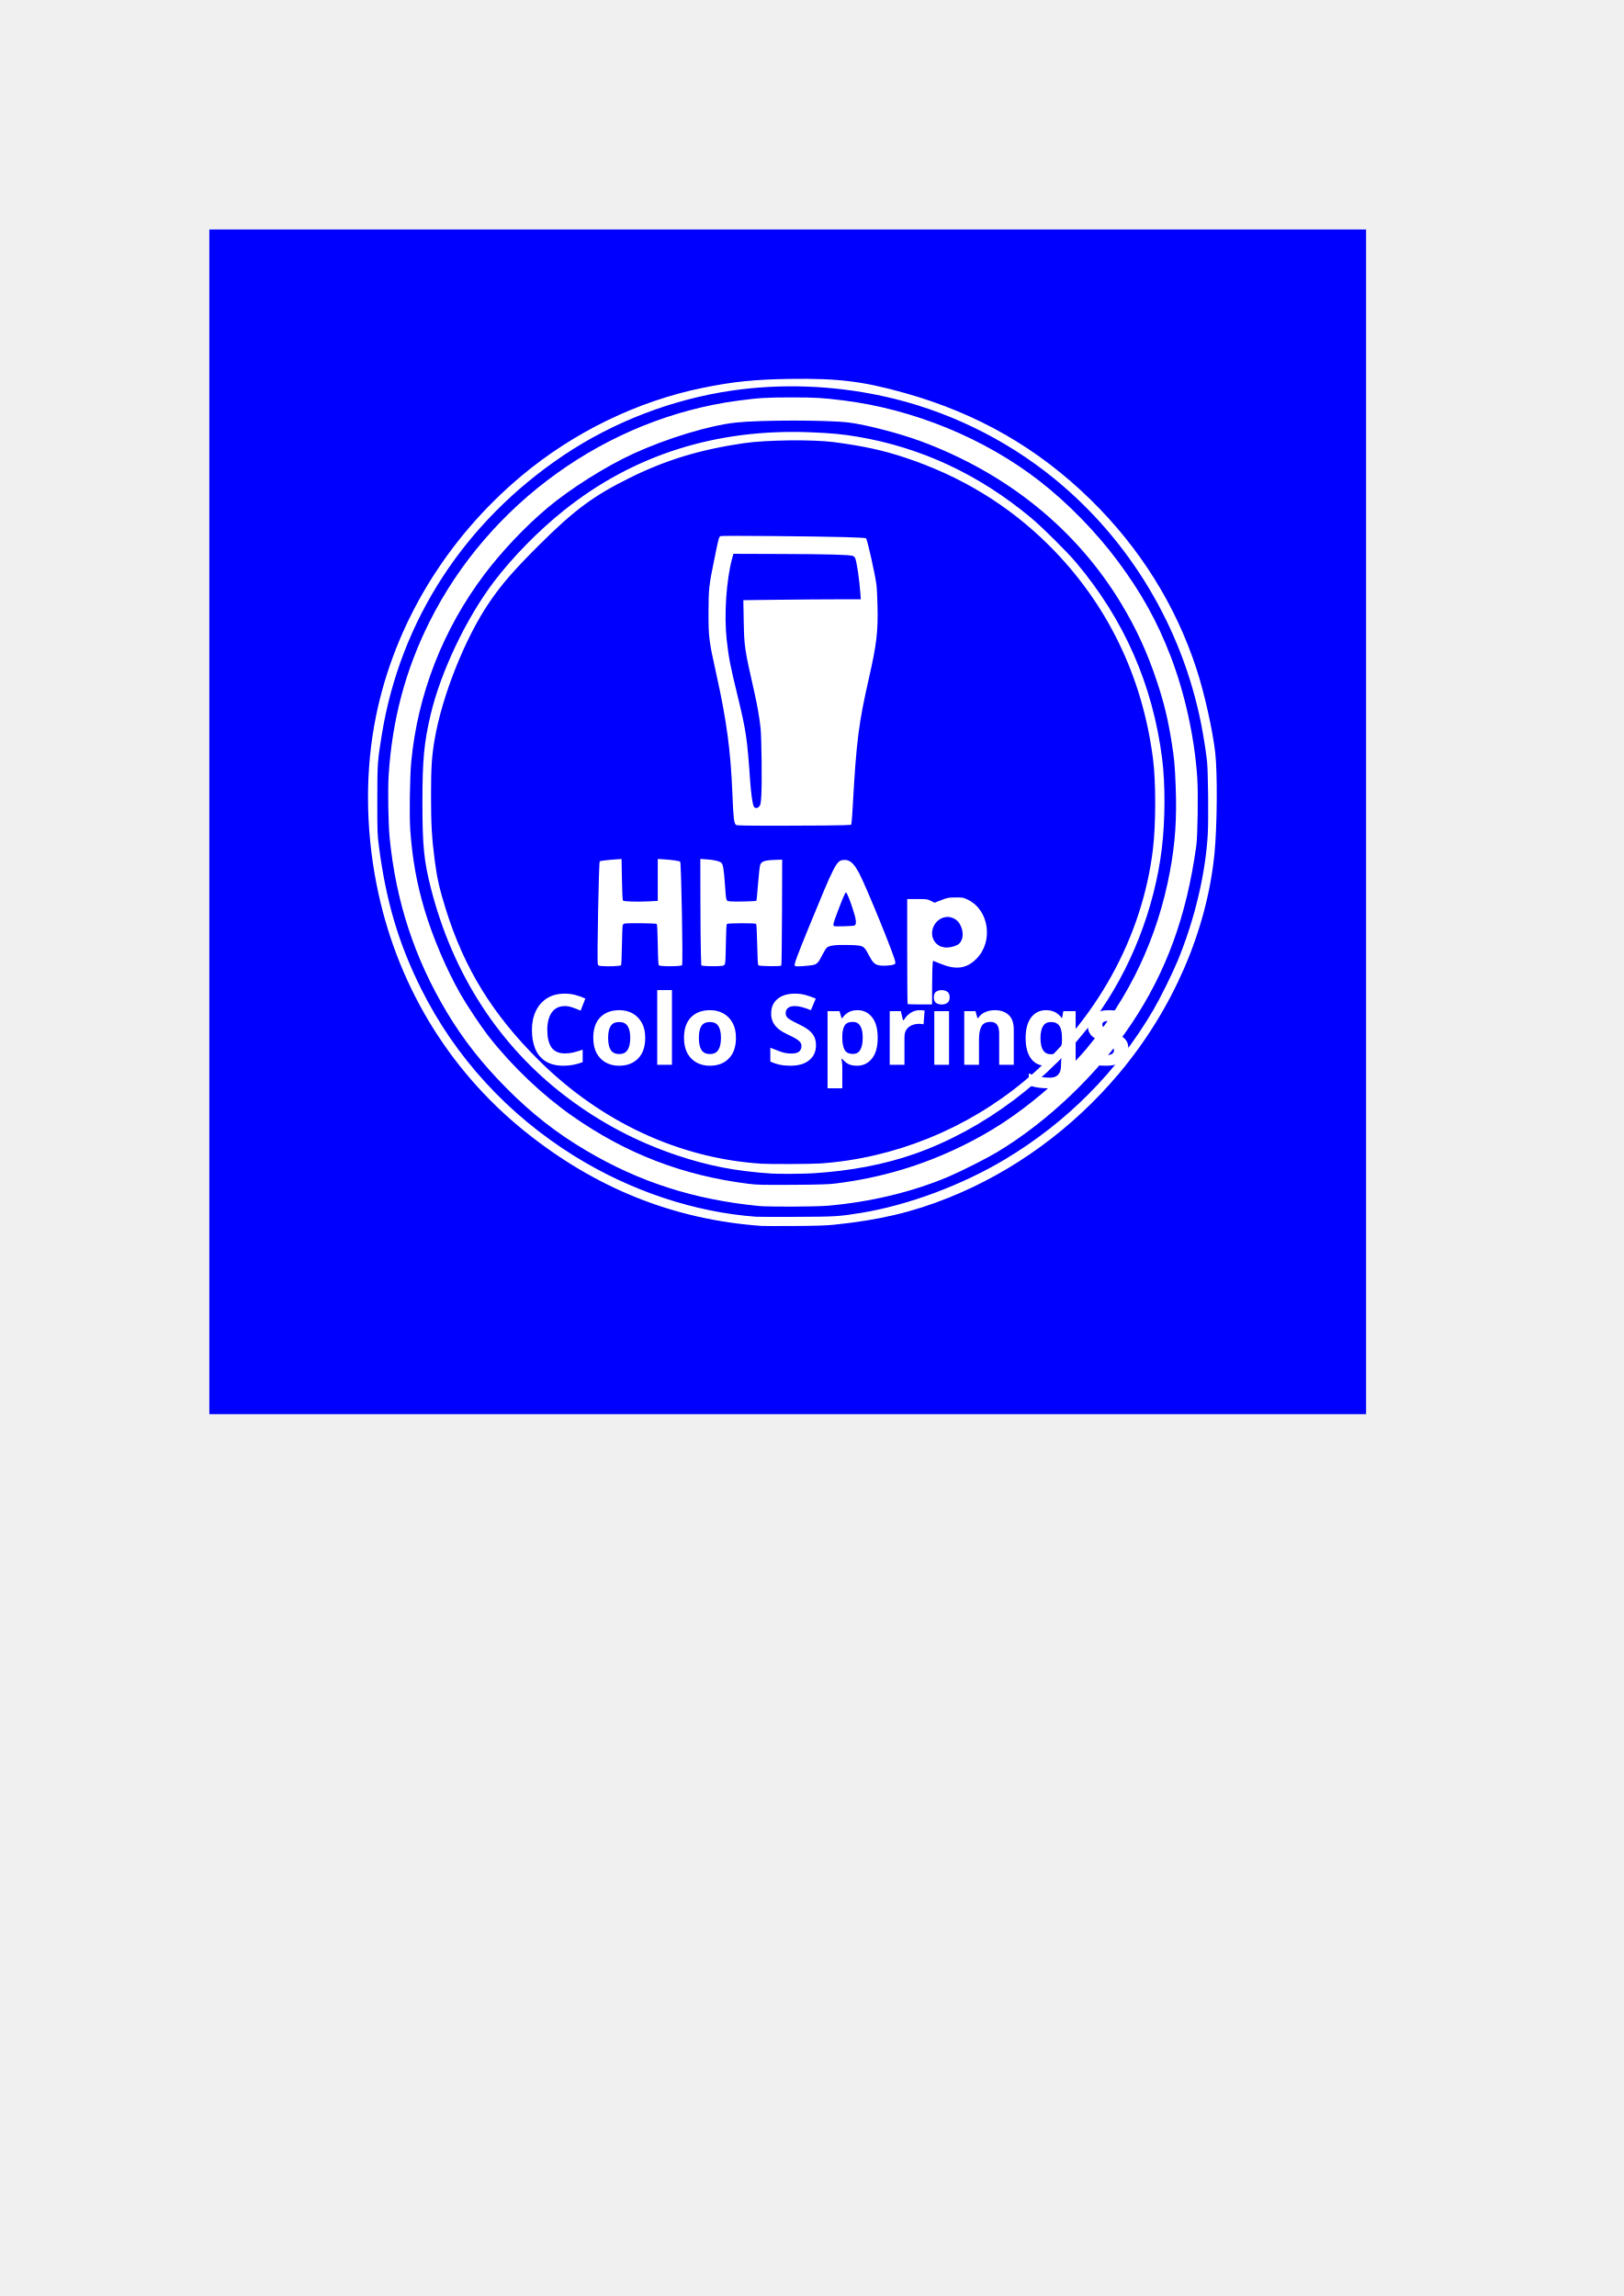
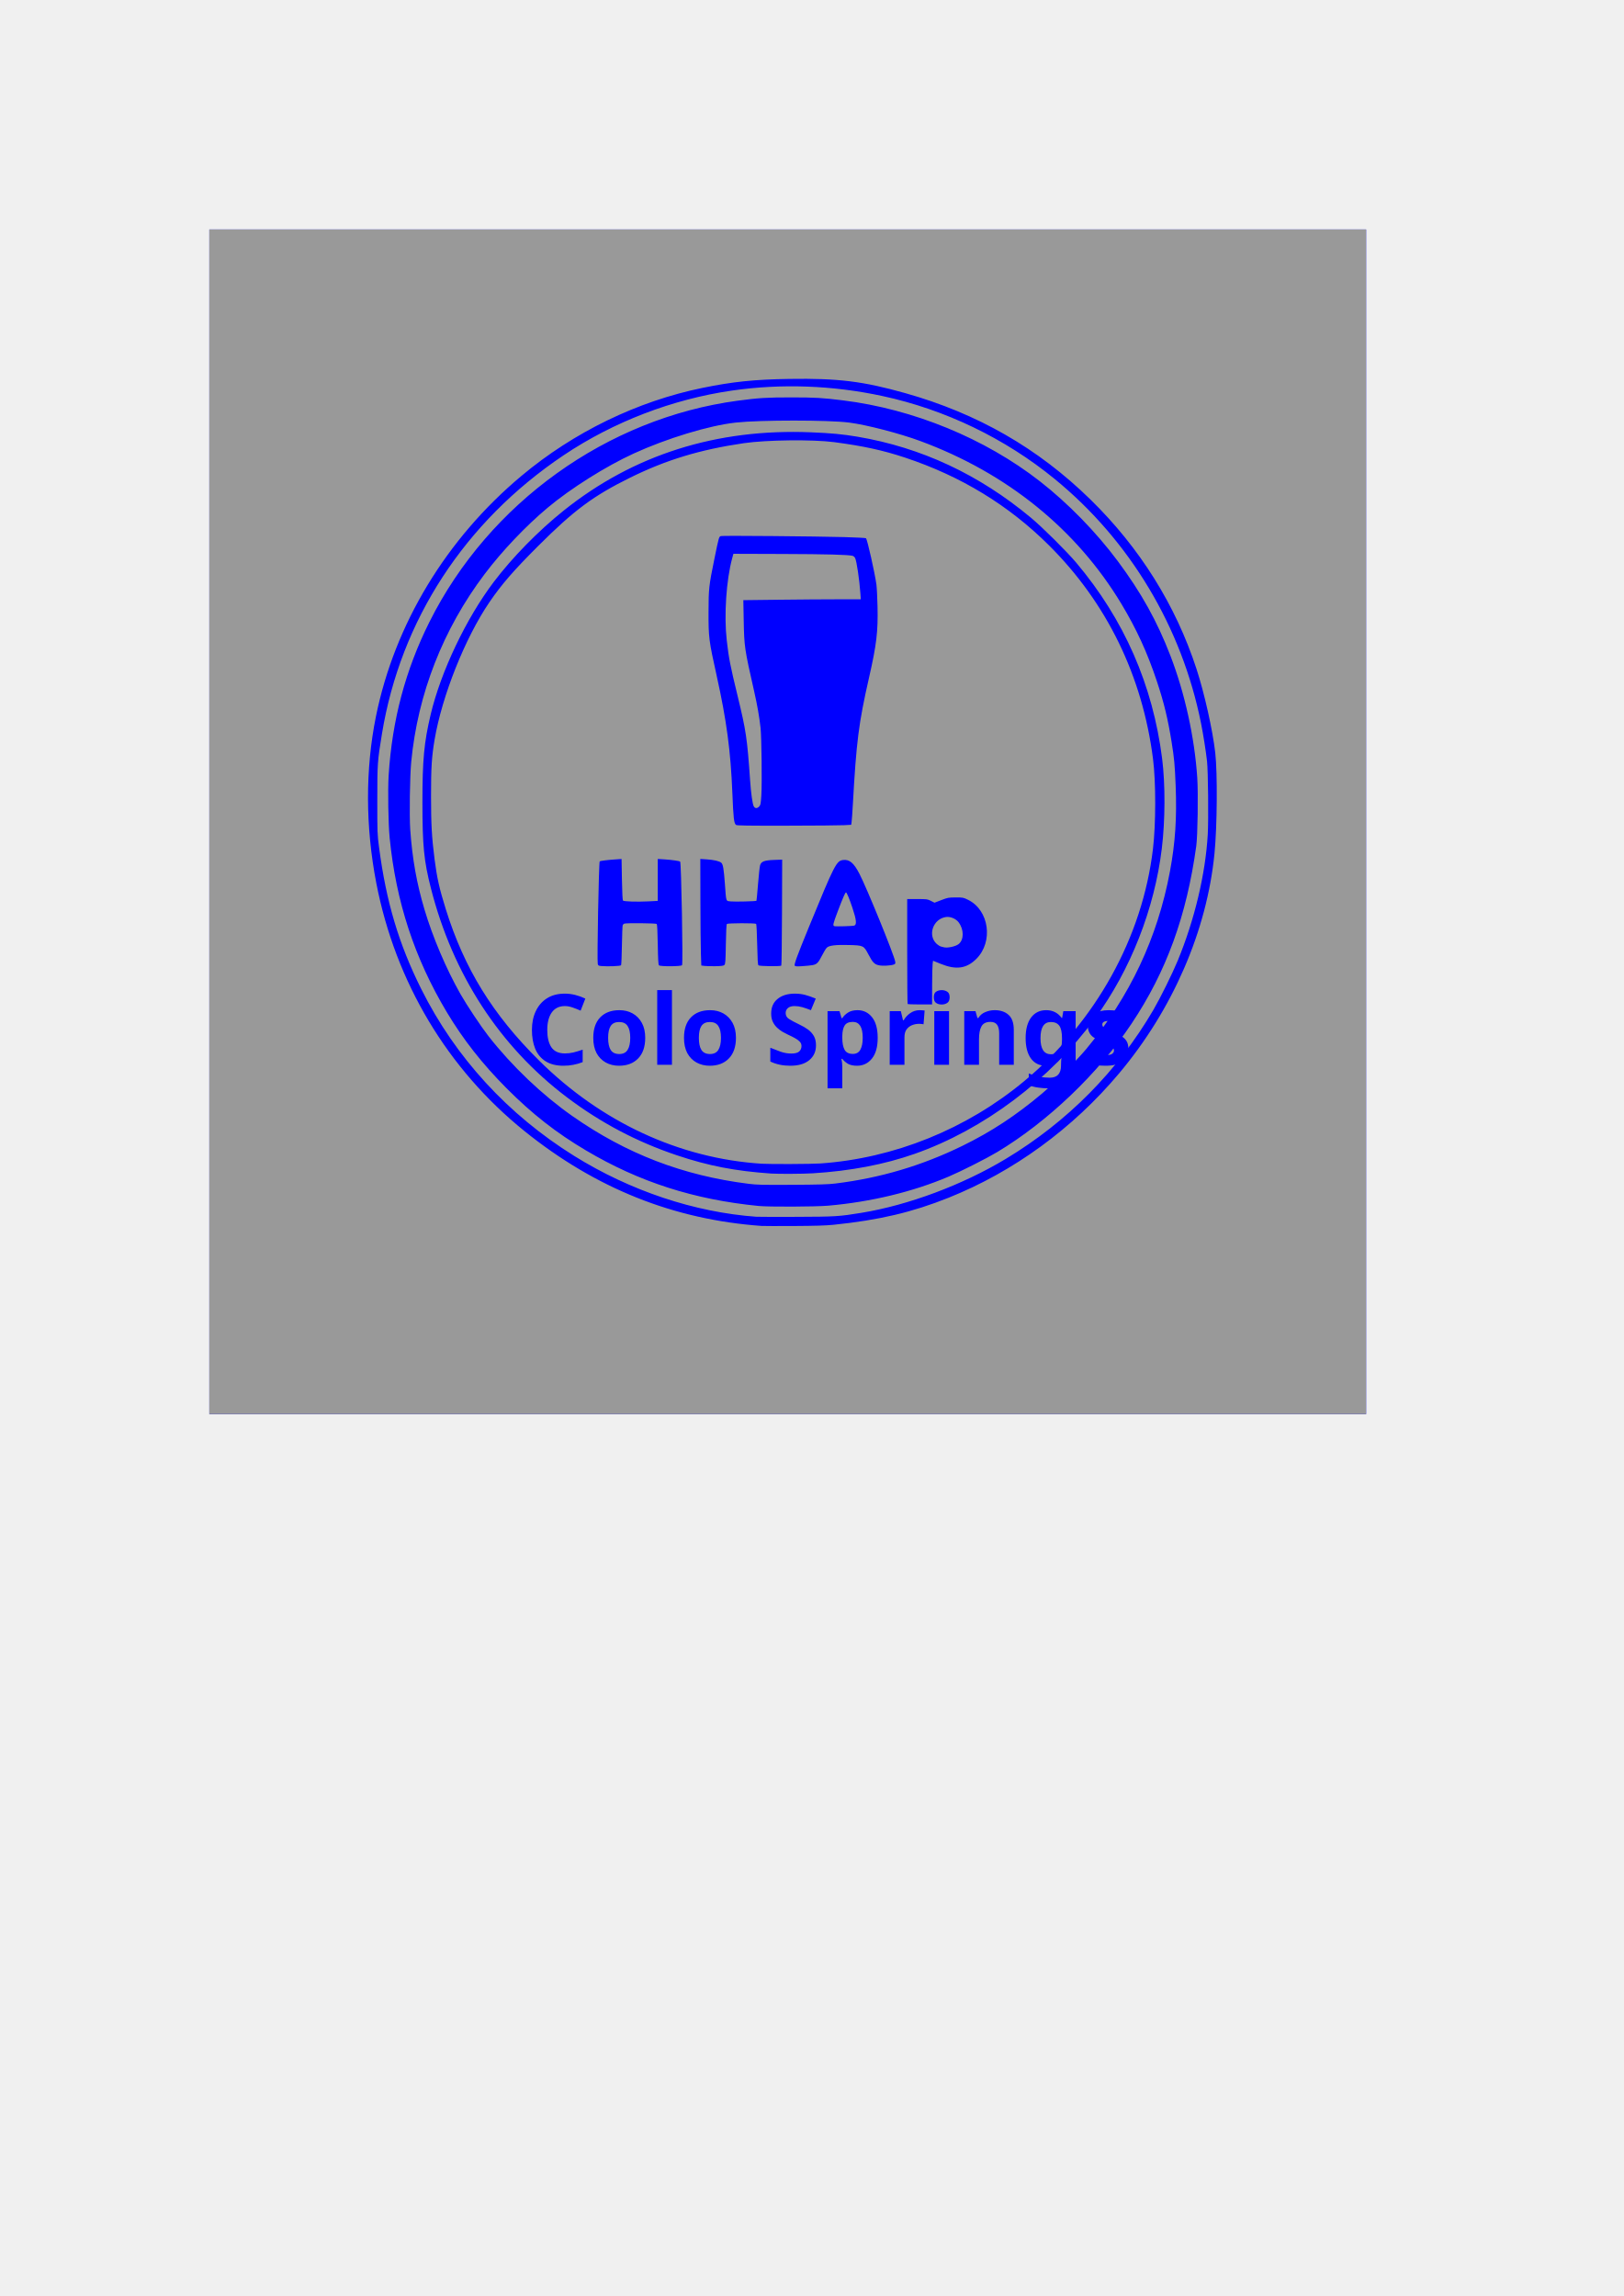
<svg xmlns="http://www.w3.org/2000/svg" width="210mm" height="297mm" viewBox="0 0 210 297" version="1.1" id="svg8">
  <defs id="defs2" />
  <g id="layer1">
-     <path id="path830" d="M 27.075,106.309 V 29.685 h 74.803 74.803 v 76.623 76.623 h -74.803 -74.803 z" style="fill:#ffffff;stroke-width:0.085" />
-     <path id="path828" d="M 27.075,106.309 V 29.685 h 74.803 74.803 v 76.623 76.623 h -74.803 -74.803 z m 80.73,52.123 c 5.887,-0.604 10.176,-1.613 14.901,-3.508 8.391,-3.364 16.039,-8.944 22.025,-16.07 6.941,-8.262 11.352,-18.427 12.343,-28.439 0.347,-3.508 0.399,-10.388 0.1,-13.039 -0.329,-2.911 -1.397,-7.685 -2.424,-10.837 -2.69,-8.257 -7.339,-15.685 -13.723,-21.929 -6.788,-6.639 -14.59,-11.119 -23.957,-13.758 -5.452,-1.536 -8.679,-1.932 -14.966,-1.837 -4.52,0.068 -7.327,0.358 -11.234,1.158 -8.443,1.73 -16.651,5.716 -23.409,11.369 -9.734,8.142 -16.422,19.196 -18.839,31.135 -1.385,6.84 -1.366,14.279 0.053,21.59 2.484,12.79 9.197,24.017 19.167,32.053 9.18,7.4 19.295,11.446 30.649,12.26 0.233,0.017 2.119,0.021 4.191,0.01 2.761,-0.015 4.13,-0.057 5.122,-0.159 z m -9.991,-1.039 c -7.982,-0.574 -16.304,-3.355 -23.549,-7.868 -8.588,-5.35 -15.372,-12.752 -19.78,-21.584 -2.912,-5.834 -4.536,-11.285 -5.459,-18.324 -0.223,-1.698 -0.229,-1.851 -0.228,-6.102 1.7e-4,-4.734 0.022,-5.05 0.595,-8.551 2.407,-14.728 10.709,-27.473 23.488,-36.063 6.437,-4.326 14.081,-7.265 21.802,-8.381 6.364,-0.92 13.003,-0.679 19.432,0.705 8.131,1.75 15.874,5.48 22.305,10.744 9.725,7.96 16.43,19.16 18.915,31.597 0.287,1.435 0.637,3.649 0.776,4.911 0.142,1.285 0.203,7.598 0.092,9.492 -0.301,5.121 -1.704,11.015 -3.879,16.289 -0.691,1.676 -2.268,4.864 -3.162,6.392 -4.624,7.906 -11.112,14.456 -19.064,19.248 -5.603,3.376 -12.598,5.991 -18.694,6.989 -2.884,0.472 -3.348,0.5 -8.424,0.519 -2.608,0.01 -4.932,0.004 -5.165,-0.013 z m 9.271,-1.43 c 5.543,-0.482 10.957,-1.787 15.602,-3.76 1.611,-0.684 4.922,-2.358 6.285,-3.176 6.549,-3.933 13.079,-10.177 17.38,-16.616 4.501,-6.739 7.109,-13.9 8.365,-22.97 0.184,-1.326 0.263,-6.81 0.128,-8.846 -0.343,-5.187 -1.606,-10.931 -3.461,-15.75 -1.736,-4.509 -3.776,-8.176 -6.834,-12.284 -2.782,-3.737 -6.452,-7.496 -10.075,-10.318 -7.1,-5.531 -16.335,-9.325 -25.442,-10.452 -2.668,-0.33 -3.577,-0.383 -6.646,-0.385 -3.202,-0.002 -4.251,0.062 -6.983,0.428 -16.886,2.264 -32.176,13.238 -39.858,28.608 -3.109,6.221 -4.828,12.684 -5.281,19.854 -0.119,1.88 -0.048,6.29 0.131,8.086 0.82,8.266 3.217,15.576 7.401,22.564 2.113,3.53 4.597,6.692 7.719,9.827 3.316,3.33 6.431,5.769 10.287,8.051 6.889,4.079 13.935,6.345 22.31,7.174 1.31,0.13 7.348,0.105 8.975,-0.036 z m -10.27,-2.832 c -8.49,-1.065 -15.799,-3.874 -22.772,-8.752 -3.912,-2.737 -7.842,-6.48 -10.868,-10.352 -0.948,-1.212 -2.814,-4.017 -3.628,-5.452 -1.833,-3.231 -3.581,-7.339 -4.646,-10.922 -1.013,-3.406 -1.571,-6.532 -1.842,-10.315 -0.126,-1.758 -0.052,-6.92 0.126,-8.778 0.843,-8.806 4.109,-17.164 9.494,-24.299 2.256,-2.989 5.323,-6.218 8.167,-8.599 2.96,-2.478 7.521,-5.35 11.092,-6.987 4.313,-1.976 9.768,-3.633 13.207,-4.011 3.169,-0.348 11.985,-0.348 14.69,-1.7e-4 2.25,0.29 6.51,1.396 9.186,2.385 11.233,4.152 20.211,11.423 26.011,21.064 1.964,3.266 3.356,6.302 4.597,10.033 0.909,2.731 1.417,4.825 1.899,7.832 0.339,2.111 0.417,2.949 0.523,5.63 0.167,4.216 -0.046,7.413 -0.741,11.134 -1.602,8.573 -5.189,16.182 -10.815,22.945 -1.241,1.491 -4.28,4.554 -5.726,5.77 -3.397,2.856 -6.559,4.934 -10.287,6.759 -5.254,2.572 -10.646,4.17 -16.468,4.881 -0.894,0.109 -2.103,0.145 -5.546,0.165 -3.884,0.023 -4.55,0.007 -5.656,-0.131 z m 8.323,-1.359 c 4.862,-0.301 9.244,-1.139 13.166,-2.518 8.931,-3.139 17.479,-9.566 23.337,-17.545 4.567,-6.222 7.676,-14.138 8.623,-21.96 0.44,-3.637 0.457,-8.313 0.04,-11.61 -1.204,-9.533 -4.917,-18.004 -11.115,-25.358 -1.222,-1.45 -4.368,-4.573 -5.857,-5.813 -6.722,-5.601 -14.184,-9.085 -22.448,-10.481 -1.886,-0.319 -3.379,-0.46 -6.011,-0.567 -12.214,-0.499 -22.956,2.905 -31.984,10.139 -3.281,2.628 -6.622,6.04 -9.03,9.22 -3.564,4.708 -6.841,11.594 -8.159,17.145 -0.855,3.603 -1.067,5.858 -1.066,11.345 7.6e-4,5.634 0.192,7.582 1.095,11.123 2.847,11.176 8.888,20.468 17.577,27.035 4.38,3.311 9.06,5.779 14.264,7.524 4.052,1.359 7.53,2.032 12.15,2.352 0.948,0.066 4.152,0.047 5.419,-0.031 z m -6.646,-1.24 c -10.608,-0.68 -20.739,-5.379 -28.77,-13.345 -6.014,-5.964 -9.663,-11.885 -12.066,-19.576 -0.824,-2.638 -1.147,-4.07 -1.448,-6.435 -0.367,-2.879 -0.459,-4.501 -0.461,-8.169 -0.002,-3.709 0.086,-5.107 0.46,-7.324 0.956,-5.66 3.959,-13.192 7.088,-17.78 1.581,-2.317 3.126,-4.1 6.317,-7.286 4.637,-4.63 7.129,-6.481 11.889,-8.831 4.654,-2.298 9.04,-3.628 14.705,-4.459 2.919,-0.428 8.931,-0.496 11.684,-0.132 3.773,0.498 6.295,1.048 9.144,1.992 7.237,2.397 13.422,6.166 18.631,11.351 7.49,7.457 12.087,16.893 13.458,27.623 0.382,2.992 0.379,8.424 -0.007,11.663 -1.363,11.438 -7.396,22.326 -16.631,30.01 -7.474,6.219 -16.853,10.009 -26.402,10.667 -1.156,0.08 -6.496,0.102 -7.592,0.032 z m 22.063,-23.035 c 0.004,-1.339 0.033,-2.611 0.064,-2.827 l 0.056,-0.393 1.007,0.408 c 1.979,0.802 3.326,0.612 4.591,-0.647 2.224,-2.215 1.662,-6.291 -1.053,-7.633 -0.632,-0.312 -0.658,-0.317 -1.62,-0.314 -0.934,0.003 -1.017,0.018 -1.856,0.341 l -0.878,0.338 -0.467,-0.236 c -0.45,-0.227 -0.513,-0.236 -1.767,-0.236 h -1.3 v 6.759 c 0,3.718 0.025,6.785 0.056,6.816 0.031,0.031 0.755,0.057 1.609,0.057 h 1.552 l 0.007,-2.434 z m 1.474,-4.973 c -0.047,-0.015 -0.189,-0.051 -0.316,-0.079 -0.127,-0.028 -0.371,-0.174 -0.542,-0.324 -1.258,-1.105 -0.493,-3.303 1.221,-3.506 0.543,-0.064 1.243,0.235 1.579,0.676 0.717,0.94 0.719,2.276 0.005,2.837 -0.405,0.318 -1.507,0.543 -1.946,0.396 z m -41.703,2.335 c 0.038,-0.062 0.087,-1.222 0.109,-2.578 0.022,-1.356 0.067,-2.53 0.101,-2.608 0.034,-0.078 0.124,-0.166 0.201,-0.195 0.253,-0.097 4.099,-0.06 4.2,0.04 0.061,0.061 0.107,0.967 0.136,2.667 0.033,1.944 0.07,2.602 0.152,2.684 0.171,0.171 2.87,0.155 2.987,-0.018 0.139,-0.206 -0.099,-13.25 -0.244,-13.393 -0.091,-0.09 -1.059,-0.229 -2.028,-0.292 l -0.868,-0.056 v 2.713 2.713 l -1.232,0.062 c -1.489,0.074 -3.139,0.021 -3.265,-0.105 -0.06,-0.06 -0.108,-1.005 -0.139,-2.735 l -0.047,-2.643 -0.855,0.058 c -0.955,0.065 -1.91,0.184 -1.972,0.246 -0.117,0.117 -0.357,12.858 -0.25,13.284 0.049,0.194 0.108,0.227 0.458,0.259 0.857,0.078 2.485,0.011 2.556,-0.105 z m 13.367,-0.04 c 0.124,-0.124 0.147,-0.454 0.184,-2.675 0.028,-1.651 0.074,-2.565 0.134,-2.625 0.117,-0.117 3.669,-0.127 3.785,-0.011 0.045,0.045 0.104,1.214 0.134,2.666 0.04,1.955 0.08,2.612 0.164,2.695 0.125,0.125 2.832,0.159 2.954,0.037 0.038,-0.038 0.079,-3.138 0.091,-6.889 l 0.023,-6.82 -1.05,0.04 c -1.251,0.048 -1.643,0.194 -1.803,0.672 -0.054,0.161 -0.175,1.257 -0.269,2.434 -0.094,1.178 -0.186,2.156 -0.204,2.175 -0.073,0.073 -2.764,0.141 -3.3,0.084 -0.679,-0.073 -0.602,0.151 -0.785,-2.308 -0.144,-1.933 -0.239,-2.488 -0.463,-2.69 -0.232,-0.21 -0.961,-0.38 -1.887,-0.441 l -0.826,-0.054 0.011,5.368 c 0.006,2.952 0.034,6.054 0.064,6.892 l 0.053,1.524 0.423,0.056 c 0.233,0.031 0.874,0.045 1.424,0.033 0.802,-0.018 1.029,-0.051 1.143,-0.164 z m 11.398,0.023 c 0.553,-0.101 0.748,-0.3 1.232,-1.26 0.223,-0.442 0.5,-0.892 0.615,-0.999 0.304,-0.283 1.122,-0.382 2.815,-0.341 1.914,0.047 1.96,0.069 2.556,1.203 0.548,1.043 0.769,1.28 1.319,1.412 0.466,0.112 1.566,0.062 1.962,-0.088 0.212,-0.081 0.233,-0.122 0.192,-0.376 -0.139,-0.856 -3.682,-9.551 -4.643,-11.394 -0.719,-1.38 -1.272,-1.846 -2.082,-1.755 -0.879,0.099 -1.117,0.565 -4.448,8.698 -1.538,3.756 -1.935,4.841 -1.821,4.979 0.075,0.091 0.284,0.103 0.989,0.057 0.492,-0.032 1.082,-0.093 1.313,-0.135 z m 2.812,-5.04 c -0.217,-0.064 -0.157,-0.321 0.441,-1.901 0.664,-1.753 0.968,-2.453 1.068,-2.459 0.1,-0.006 0.43,0.781 0.833,1.984 0.515,1.539 0.583,2.166 0.249,2.302 -0.183,0.075 -2.375,0.136 -2.591,0.073 z m 1.256,-13.059 0.931,-0.053 0.054,-0.381 c 0.03,-0.21 0.099,-1.181 0.153,-2.159 0.459,-8.253 0.758,-10.606 2.092,-16.465 0.983,-4.315 1.181,-5.976 1.104,-9.264 -0.027,-1.169 -0.091,-2.431 -0.142,-2.803 -0.205,-1.504 -1.176,-5.824 -1.348,-5.995 -0.039,-0.039 -1.285,-0.105 -2.77,-0.146 -3.704,-0.104 -15.691,-0.207 -15.97,-0.137 -0.28,0.07 -0.273,0.047 -0.864,2.934 -0.713,3.483 -0.756,3.874 -0.762,6.9 -0.006,3.304 0.04,3.663 1.058,8.26 1.28,5.775 1.805,9.706 2.025,15.151 0.133,3.296 0.206,3.926 0.479,4.125 0.117,0.086 1.481,0.106 6.588,0.097 3.542,-0.006 6.858,-0.035 7.37,-0.064 z M 97.483,104.292 C 97.321,103.978 97.129,102.611 97.013,100.932 96.635,95.492 96.494,94.54 95.405,90.053 94.425,86.016 94.266,85.204 93.992,82.814 93.625,79.605 93.933,74.993 94.703,72.188 l 0.151,-0.55 6.348,0.021 c 5.736,0.019 8.537,0.094 9.082,0.244 0.107,0.029 0.247,0.157 0.312,0.283 0.197,0.38 0.554,2.78 0.679,4.554 l 0.055,0.783 h -2.998 c -1.649,0 -5.067,0.025 -7.596,0.056 l -4.598,0.056 0.049,2.632 c 0.064,3.396 0.102,3.653 1.362,9.212 0.397,1.749 0.66,3.257 0.817,4.68 0.129,1.168 0.199,7.176 0.101,8.703 -0.072,1.132 -0.099,1.272 -0.276,1.46 -0.266,0.283 -0.553,0.271 -0.709,-0.03 z" style="fill:#0000ff;stroke-width:0.085" />
-     <text xml:space="preserve" style="font-style:normal;font-weight:normal;font-size:5.644px;line-height:1.25;font-family:sans-serif;letter-spacing:0px;word-spacing:0px;fill:#000000;fill-opacity:1;stroke:none;stroke-width:0.265" x="68.063" y="137.732" id="text836">
-       <tspan id="tspan834" x="68.063" y="137.732" style="font-style:normal;font-variant:normal;font-weight:bold;font-stretch:normal;font-size:12.7px;font-family:'Berlin Sans FB Demi';-inkscape-font-specification:'Berlin Sans FB Demi Bold';fill:#ffffff;stroke-width:0.265">Colo Springs</tspan>
+     <path id="path830" d="M 27.075,106.309 V 29.685 h 74.803 74.803 v 76.623 76.623 h -74.803 -74.803 z" style="fill:#0000ff;stroke-width:0.085" />
+     <path id="path828" d="M 27.075,106.309 V 29.685 h 74.803 74.803 v 76.623 76.623 h -74.803 -74.803 z m 80.73,52.123 c 5.887,-0.604 10.176,-1.613 14.901,-3.508 8.391,-3.364 16.039,-8.944 22.025,-16.07 6.941,-8.262 11.352,-18.427 12.343,-28.439 0.347,-3.508 0.399,-10.388 0.1,-13.039 -0.329,-2.911 -1.397,-7.685 -2.424,-10.837 -2.69,-8.257 -7.339,-15.685 -13.723,-21.929 -6.788,-6.639 -14.59,-11.119 -23.957,-13.758 -5.452,-1.536 -8.679,-1.932 -14.966,-1.837 -4.52,0.068 -7.327,0.358 -11.234,1.158 -8.443,1.73 -16.651,5.716 -23.409,11.369 -9.734,8.142 -16.422,19.196 -18.839,31.135 -1.385,6.84 -1.366,14.279 0.053,21.59 2.484,12.79 9.197,24.017 19.167,32.053 9.18,7.4 19.295,11.446 30.649,12.26 0.233,0.017 2.119,0.021 4.191,0.01 2.761,-0.015 4.13,-0.057 5.122,-0.159 z m -9.991,-1.039 c -7.982,-0.574 -16.304,-3.355 -23.549,-7.868 -8.588,-5.35 -15.372,-12.752 -19.78,-21.584 -2.912,-5.834 -4.536,-11.285 -5.459,-18.324 -0.223,-1.698 -0.229,-1.851 -0.228,-6.102 1.7e-4,-4.734 0.022,-5.05 0.595,-8.551 2.407,-14.728 10.709,-27.473 23.488,-36.063 6.437,-4.326 14.081,-7.265 21.802,-8.381 6.364,-0.92 13.003,-0.679 19.432,0.705 8.131,1.75 15.874,5.48 22.305,10.744 9.725,7.96 16.43,19.16 18.915,31.597 0.287,1.435 0.637,3.649 0.776,4.911 0.142,1.285 0.203,7.598 0.092,9.492 -0.301,5.121 -1.704,11.015 -3.879,16.289 -0.691,1.676 -2.268,4.864 -3.162,6.392 -4.624,7.906 -11.112,14.456 -19.064,19.248 -5.603,3.376 -12.598,5.991 -18.694,6.989 -2.884,0.472 -3.348,0.5 -8.424,0.519 -2.608,0.01 -4.932,0.004 -5.165,-0.013 z m 9.271,-1.43 c 5.543,-0.482 10.957,-1.787 15.602,-3.76 1.611,-0.684 4.922,-2.358 6.285,-3.176 6.549,-3.933 13.079,-10.177 17.38,-16.616 4.501,-6.739 7.109,-13.9 8.365,-22.97 0.184,-1.326 0.263,-6.81 0.128,-8.846 -0.343,-5.187 -1.606,-10.931 -3.461,-15.75 -1.736,-4.509 -3.776,-8.176 -6.834,-12.284 -2.782,-3.737 -6.452,-7.496 -10.075,-10.318 -7.1,-5.531 -16.335,-9.325 -25.442,-10.452 -2.668,-0.33 -3.577,-0.383 -6.646,-0.385 -3.202,-0.002 -4.251,0.062 -6.983,0.428 -16.886,2.264 -32.176,13.238 -39.858,28.608 -3.109,6.221 -4.828,12.684 -5.281,19.854 -0.119,1.88 -0.048,6.29 0.131,8.086 0.82,8.266 3.217,15.576 7.401,22.564 2.113,3.53 4.597,6.692 7.719,9.827 3.316,3.33 6.431,5.769 10.287,8.051 6.889,4.079 13.935,6.345 22.31,7.174 1.31,0.13 7.348,0.105 8.975,-0.036 z m -10.27,-2.832 c -8.49,-1.065 -15.799,-3.874 -22.772,-8.752 -3.912,-2.737 -7.842,-6.48 -10.868,-10.352 -0.948,-1.212 -2.814,-4.017 -3.628,-5.452 -1.833,-3.231 -3.581,-7.339 -4.646,-10.922 -1.013,-3.406 -1.571,-6.532 -1.842,-10.315 -0.126,-1.758 -0.052,-6.92 0.126,-8.778 0.843,-8.806 4.109,-17.164 9.494,-24.299 2.256,-2.989 5.323,-6.218 8.167,-8.599 2.96,-2.478 7.521,-5.35 11.092,-6.987 4.313,-1.976 9.768,-3.633 13.207,-4.011 3.169,-0.348 11.985,-0.348 14.69,-1.7e-4 2.25,0.29 6.51,1.396 9.186,2.385 11.233,4.152 20.211,11.423 26.011,21.064 1.964,3.266 3.356,6.302 4.597,10.033 0.909,2.731 1.417,4.825 1.899,7.832 0.339,2.111 0.417,2.949 0.523,5.63 0.167,4.216 -0.046,7.413 -0.741,11.134 -1.602,8.573 -5.189,16.182 -10.815,22.945 -1.241,1.491 -4.28,4.554 -5.726,5.77 -3.397,2.856 -6.559,4.934 -10.287,6.759 -5.254,2.572 -10.646,4.17 -16.468,4.881 -0.894,0.109 -2.103,0.145 -5.546,0.165 -3.884,0.023 -4.55,0.007 -5.656,-0.131 z m 8.323,-1.359 c 4.862,-0.301 9.244,-1.139 13.166,-2.518 8.931,-3.139 17.479,-9.566 23.337,-17.545 4.567,-6.222 7.676,-14.138 8.623,-21.96 0.44,-3.637 0.457,-8.313 0.04,-11.61 -1.204,-9.533 -4.917,-18.004 -11.115,-25.358 -1.222,-1.45 -4.368,-4.573 -5.857,-5.813 -6.722,-5.601 -14.184,-9.085 -22.448,-10.481 -1.886,-0.319 -3.379,-0.46 -6.011,-0.567 -12.214,-0.499 -22.956,2.905 -31.984,10.139 -3.281,2.628 -6.622,6.04 -9.03,9.22 -3.564,4.708 -6.841,11.594 -8.159,17.145 -0.855,3.603 -1.067,5.858 -1.066,11.345 7.6e-4,5.634 0.192,7.582 1.095,11.123 2.847,11.176 8.888,20.468 17.577,27.035 4.38,3.311 9.06,5.779 14.264,7.524 4.052,1.359 7.53,2.032 12.15,2.352 0.948,0.066 4.152,0.047 5.419,-0.031 z m -6.646,-1.24 c -10.608,-0.68 -20.739,-5.379 -28.77,-13.345 -6.014,-5.964 -9.663,-11.885 -12.066,-19.576 -0.824,-2.638 -1.147,-4.07 -1.448,-6.435 -0.367,-2.879 -0.459,-4.501 -0.461,-8.169 -0.002,-3.709 0.086,-5.107 0.46,-7.324 0.956,-5.66 3.959,-13.192 7.088,-17.78 1.581,-2.317 3.126,-4.1 6.317,-7.286 4.637,-4.63 7.129,-6.481 11.889,-8.831 4.654,-2.298 9.04,-3.628 14.705,-4.459 2.919,-0.428 8.931,-0.496 11.684,-0.132 3.773,0.498 6.295,1.048 9.144,1.992 7.237,2.397 13.422,6.166 18.631,11.351 7.49,7.457 12.087,16.893 13.458,27.623 0.382,2.992 0.379,8.424 -0.007,11.663 -1.363,11.438 -7.396,22.326 -16.631,30.01 -7.474,6.219 -16.853,10.009 -26.402,10.667 -1.156,0.08 -6.496,0.102 -7.592,0.032 z m 22.063,-23.035 c 0.004,-1.339 0.033,-2.611 0.064,-2.827 l 0.056,-0.393 1.007,0.408 c 1.979,0.802 3.326,0.612 4.591,-0.647 2.224,-2.215 1.662,-6.291 -1.053,-7.633 -0.632,-0.312 -0.658,-0.317 -1.62,-0.314 -0.934,0.003 -1.017,0.018 -1.856,0.341 l -0.878,0.338 -0.467,-0.236 c -0.45,-0.227 -0.513,-0.236 -1.767,-0.236 h -1.3 v 6.759 c 0,3.718 0.025,6.785 0.056,6.816 0.031,0.031 0.755,0.057 1.609,0.057 h 1.552 l 0.007,-2.434 z m 1.474,-4.973 c -0.047,-0.015 -0.189,-0.051 -0.316,-0.079 -0.127,-0.028 -0.371,-0.174 -0.542,-0.324 -1.258,-1.105 -0.493,-3.303 1.221,-3.506 0.543,-0.064 1.243,0.235 1.579,0.676 0.717,0.94 0.719,2.276 0.005,2.837 -0.405,0.318 -1.507,0.543 -1.946,0.396 z m -41.703,2.335 c 0.038,-0.062 0.087,-1.222 0.109,-2.578 0.022,-1.356 0.067,-2.53 0.101,-2.608 0.034,-0.078 0.124,-0.166 0.201,-0.195 0.253,-0.097 4.099,-0.06 4.2,0.04 0.061,0.061 0.107,0.967 0.136,2.667 0.033,1.944 0.07,2.602 0.152,2.684 0.171,0.171 2.87,0.155 2.987,-0.018 0.139,-0.206 -0.099,-13.25 -0.244,-13.393 -0.091,-0.09 -1.059,-0.229 -2.028,-0.292 l -0.868,-0.056 v 2.713 2.713 l -1.232,0.062 c -1.489,0.074 -3.139,0.021 -3.265,-0.105 -0.06,-0.06 -0.108,-1.005 -0.139,-2.735 l -0.047,-2.643 -0.855,0.058 c -0.955,0.065 -1.91,0.184 -1.972,0.246 -0.117,0.117 -0.357,12.858 -0.25,13.284 0.049,0.194 0.108,0.227 0.458,0.259 0.857,0.078 2.485,0.011 2.556,-0.105 z m 13.367,-0.04 c 0.124,-0.124 0.147,-0.454 0.184,-2.675 0.028,-1.651 0.074,-2.565 0.134,-2.625 0.117,-0.117 3.669,-0.127 3.785,-0.011 0.045,0.045 0.104,1.214 0.134,2.666 0.04,1.955 0.08,2.612 0.164,2.695 0.125,0.125 2.832,0.159 2.954,0.037 0.038,-0.038 0.079,-3.138 0.091,-6.889 l 0.023,-6.82 -1.05,0.04 c -1.251,0.048 -1.643,0.194 -1.803,0.672 -0.054,0.161 -0.175,1.257 -0.269,2.434 -0.094,1.178 -0.186,2.156 -0.204,2.175 -0.073,0.073 -2.764,0.141 -3.3,0.084 -0.679,-0.073 -0.602,0.151 -0.785,-2.308 -0.144,-1.933 -0.239,-2.488 -0.463,-2.69 -0.232,-0.21 -0.961,-0.38 -1.887,-0.441 l -0.826,-0.054 0.011,5.368 c 0.006,2.952 0.034,6.054 0.064,6.892 l 0.053,1.524 0.423,0.056 c 0.233,0.031 0.874,0.045 1.424,0.033 0.802,-0.018 1.029,-0.051 1.143,-0.164 z m 11.398,0.023 c 0.553,-0.101 0.748,-0.3 1.232,-1.26 0.223,-0.442 0.5,-0.892 0.615,-0.999 0.304,-0.283 1.122,-0.382 2.815,-0.341 1.914,0.047 1.96,0.069 2.556,1.203 0.548,1.043 0.769,1.28 1.319,1.412 0.466,0.112 1.566,0.062 1.962,-0.088 0.212,-0.081 0.233,-0.122 0.192,-0.376 -0.139,-0.856 -3.682,-9.551 -4.643,-11.394 -0.719,-1.38 -1.272,-1.846 -2.082,-1.755 -0.879,0.099 -1.117,0.565 -4.448,8.698 -1.538,3.756 -1.935,4.841 -1.821,4.979 0.075,0.091 0.284,0.103 0.989,0.057 0.492,-0.032 1.082,-0.093 1.313,-0.135 z m 2.812,-5.04 c -0.217,-0.064 -0.157,-0.321 0.441,-1.901 0.664,-1.753 0.968,-2.453 1.068,-2.459 0.1,-0.006 0.43,0.781 0.833,1.984 0.515,1.539 0.583,2.166 0.249,2.302 -0.183,0.075 -2.375,0.136 -2.591,0.073 z m 1.256,-13.059 0.931,-0.053 0.054,-0.381 c 0.03,-0.21 0.099,-1.181 0.153,-2.159 0.459,-8.253 0.758,-10.606 2.092,-16.465 0.983,-4.315 1.181,-5.976 1.104,-9.264 -0.027,-1.169 -0.091,-2.431 -0.142,-2.803 -0.205,-1.504 -1.176,-5.824 -1.348,-5.995 -0.039,-0.039 -1.285,-0.105 -2.77,-0.146 -3.704,-0.104 -15.691,-0.207 -15.97,-0.137 -0.28,0.07 -0.273,0.047 -0.864,2.934 -0.713,3.483 -0.756,3.874 -0.762,6.9 -0.006,3.304 0.04,3.663 1.058,8.26 1.28,5.775 1.805,9.706 2.025,15.151 0.133,3.296 0.206,3.926 0.479,4.125 0.117,0.086 1.481,0.106 6.588,0.097 3.542,-0.006 6.858,-0.035 7.37,-0.064 z M 97.483,104.292 C 97.321,103.978 97.129,102.611 97.013,100.932 96.635,95.492 96.494,94.54 95.405,90.053 94.425,86.016 94.266,85.204 93.992,82.814 93.625,79.605 93.933,74.993 94.703,72.188 l 0.151,-0.55 6.348,0.021 c 5.736,0.019 8.537,0.094 9.082,0.244 0.107,0.029 0.247,0.157 0.312,0.283 0.197,0.38 0.554,2.78 0.679,4.554 l 0.055,0.783 h -2.998 c -1.649,0 -5.067,0.025 -7.596,0.056 l -4.598,0.056 0.049,2.632 c 0.064,3.396 0.102,3.653 1.362,9.212 0.397,1.749 0.66,3.257 0.817,4.68 0.129,1.168 0.199,7.176 0.101,8.703 -0.072,1.132 -0.099,1.272 -0.276,1.46 -0.266,0.283 -0.553,0.271 -0.709,-0.03 z" style="fill:#999999;stroke-width:0.085" />
+     <text xml:space="preserve" style="font-style:normal;font-weight:normal;font-size:5.644px;line-height:1.25;font-family:sans-serif;letter-spacing:0px;word-spacing:0px;fill:#0000ff;fill-opacity:1;stroke:none;stroke-width:0.265;" x="68.063" y="137.732" id="text836">
+       <tspan id="tspan834" x="68.063" y="137.732" style="font-style:normal;font-variant:normal;font-weight:bold;font-stretch:normal;font-size:12.7px;font-family:'Berlin Sans FB Demi';-inkscape-font-specification:'Berlin Sans FB Demi Bold';fill:#0000ff;stroke-width:0.265;">Colo Springs</tspan>
    </text>
  </g>
</svg>
